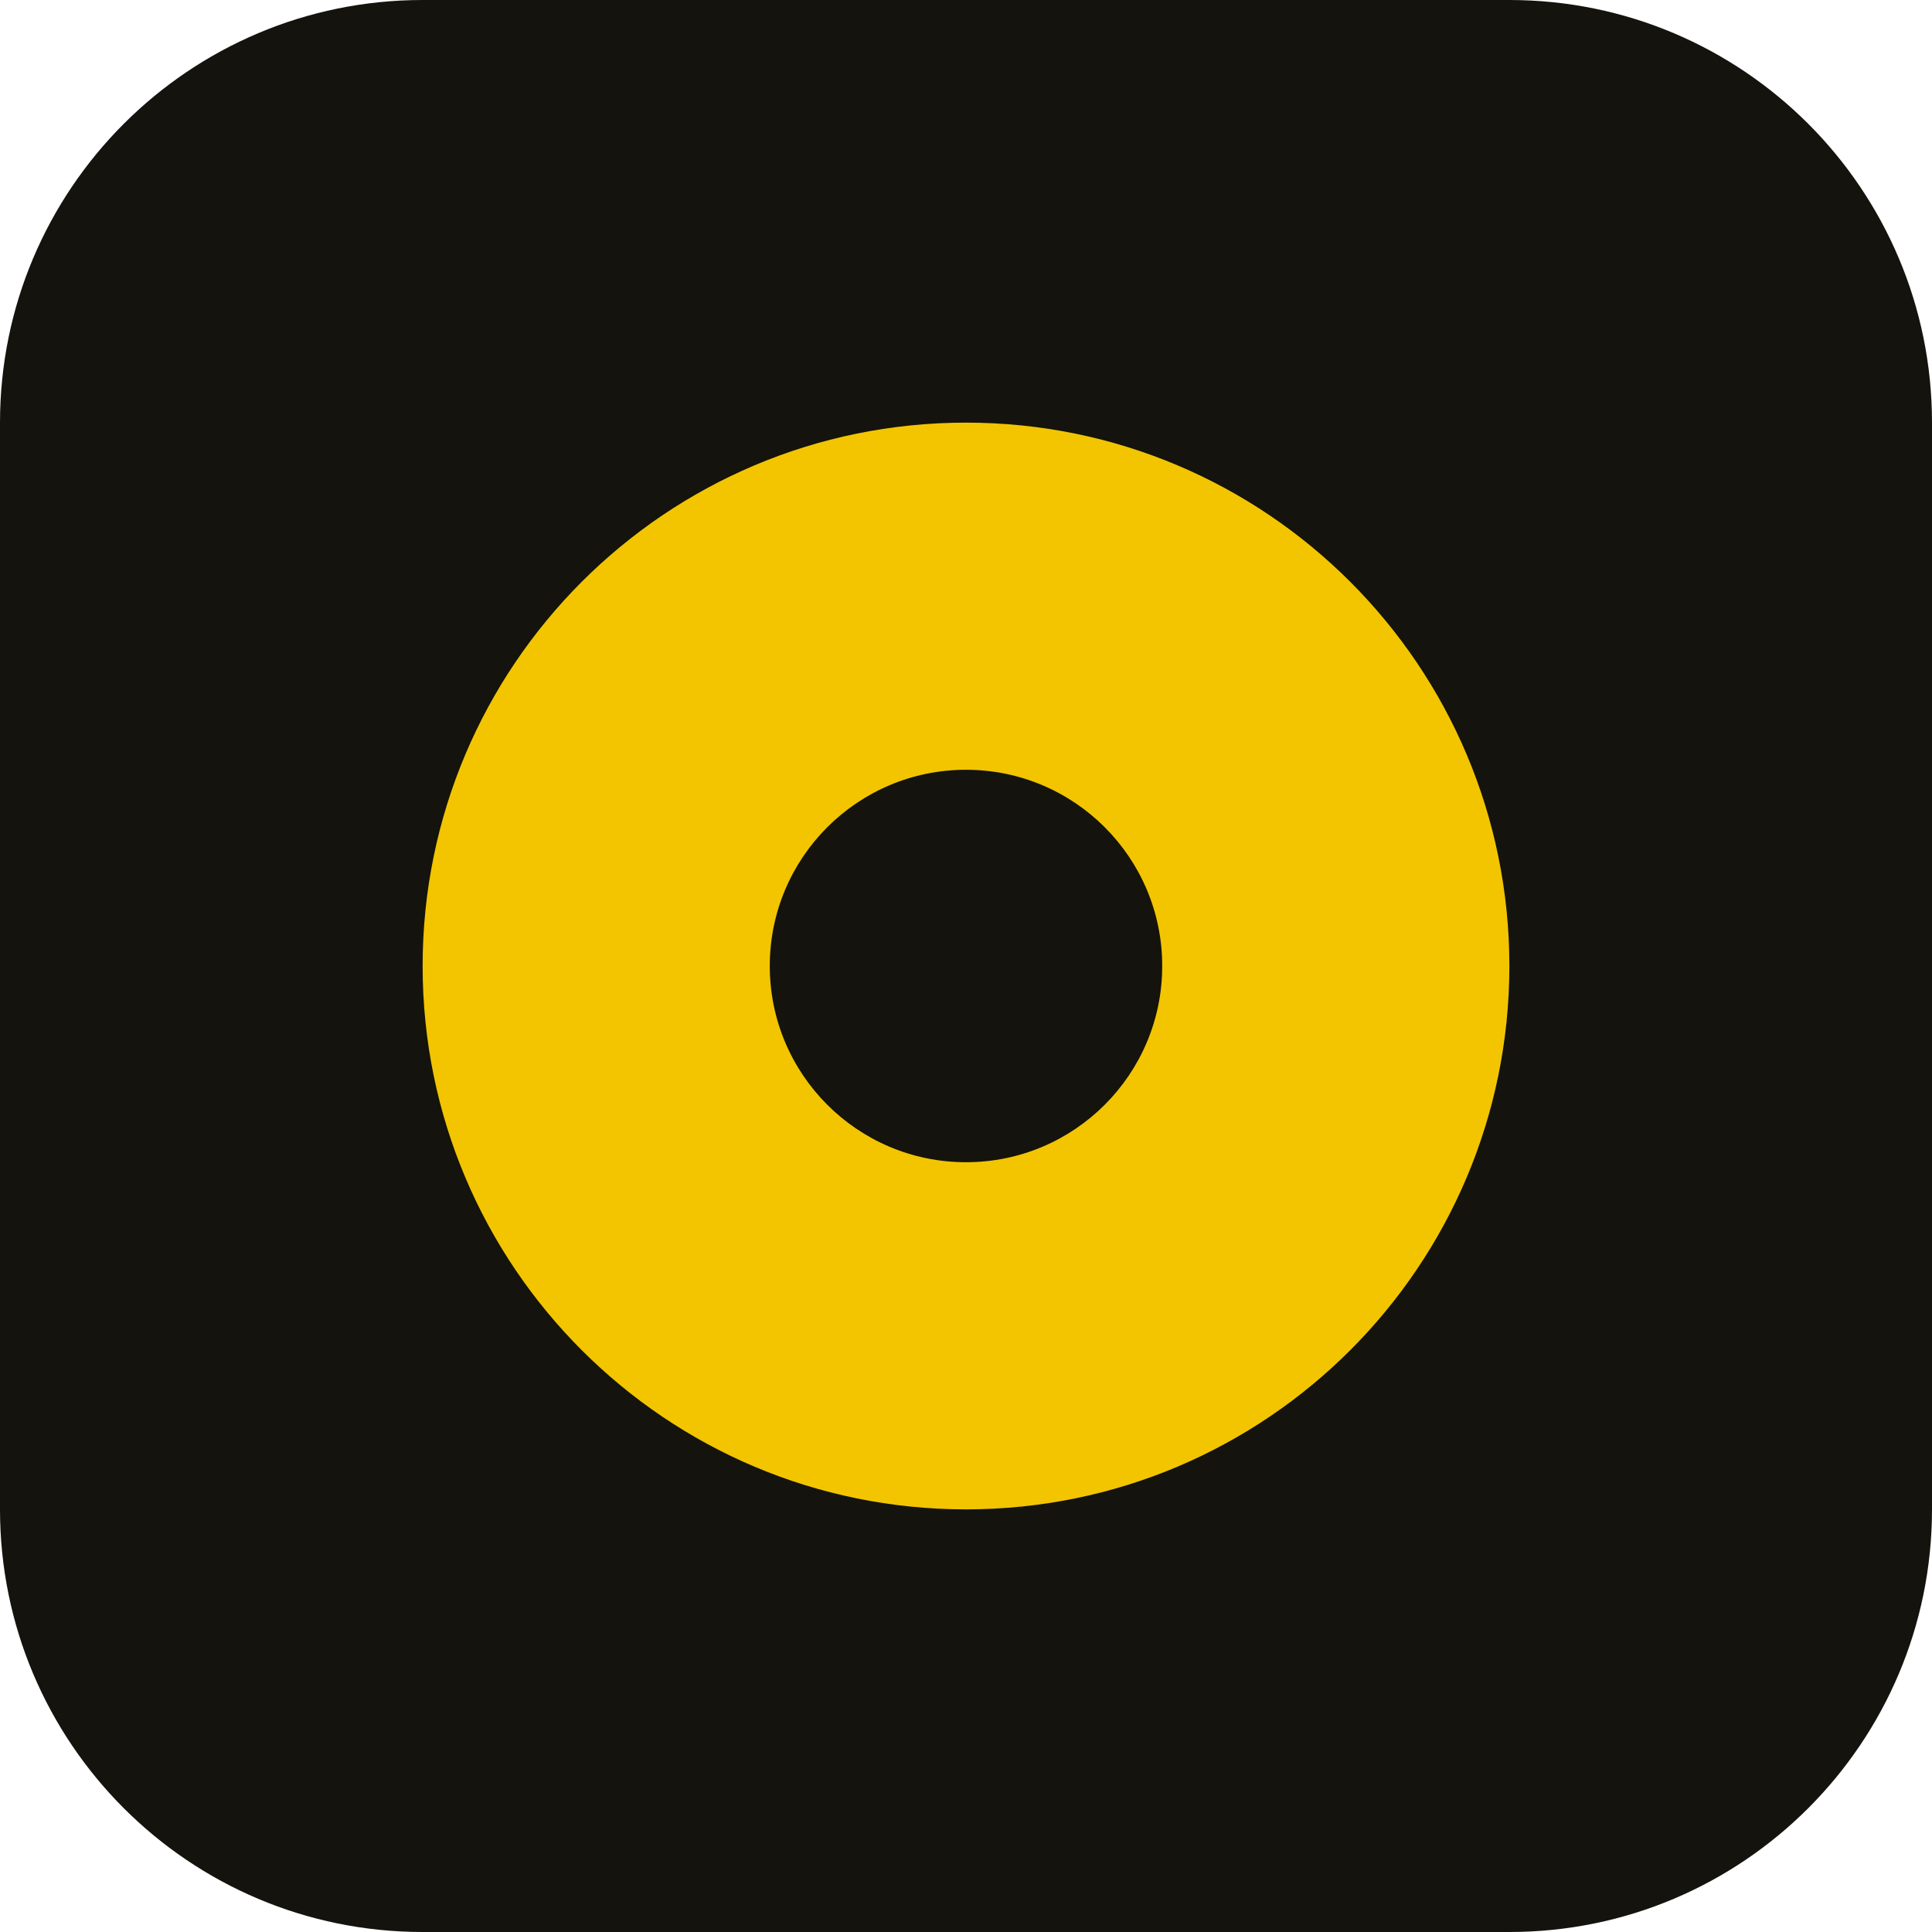
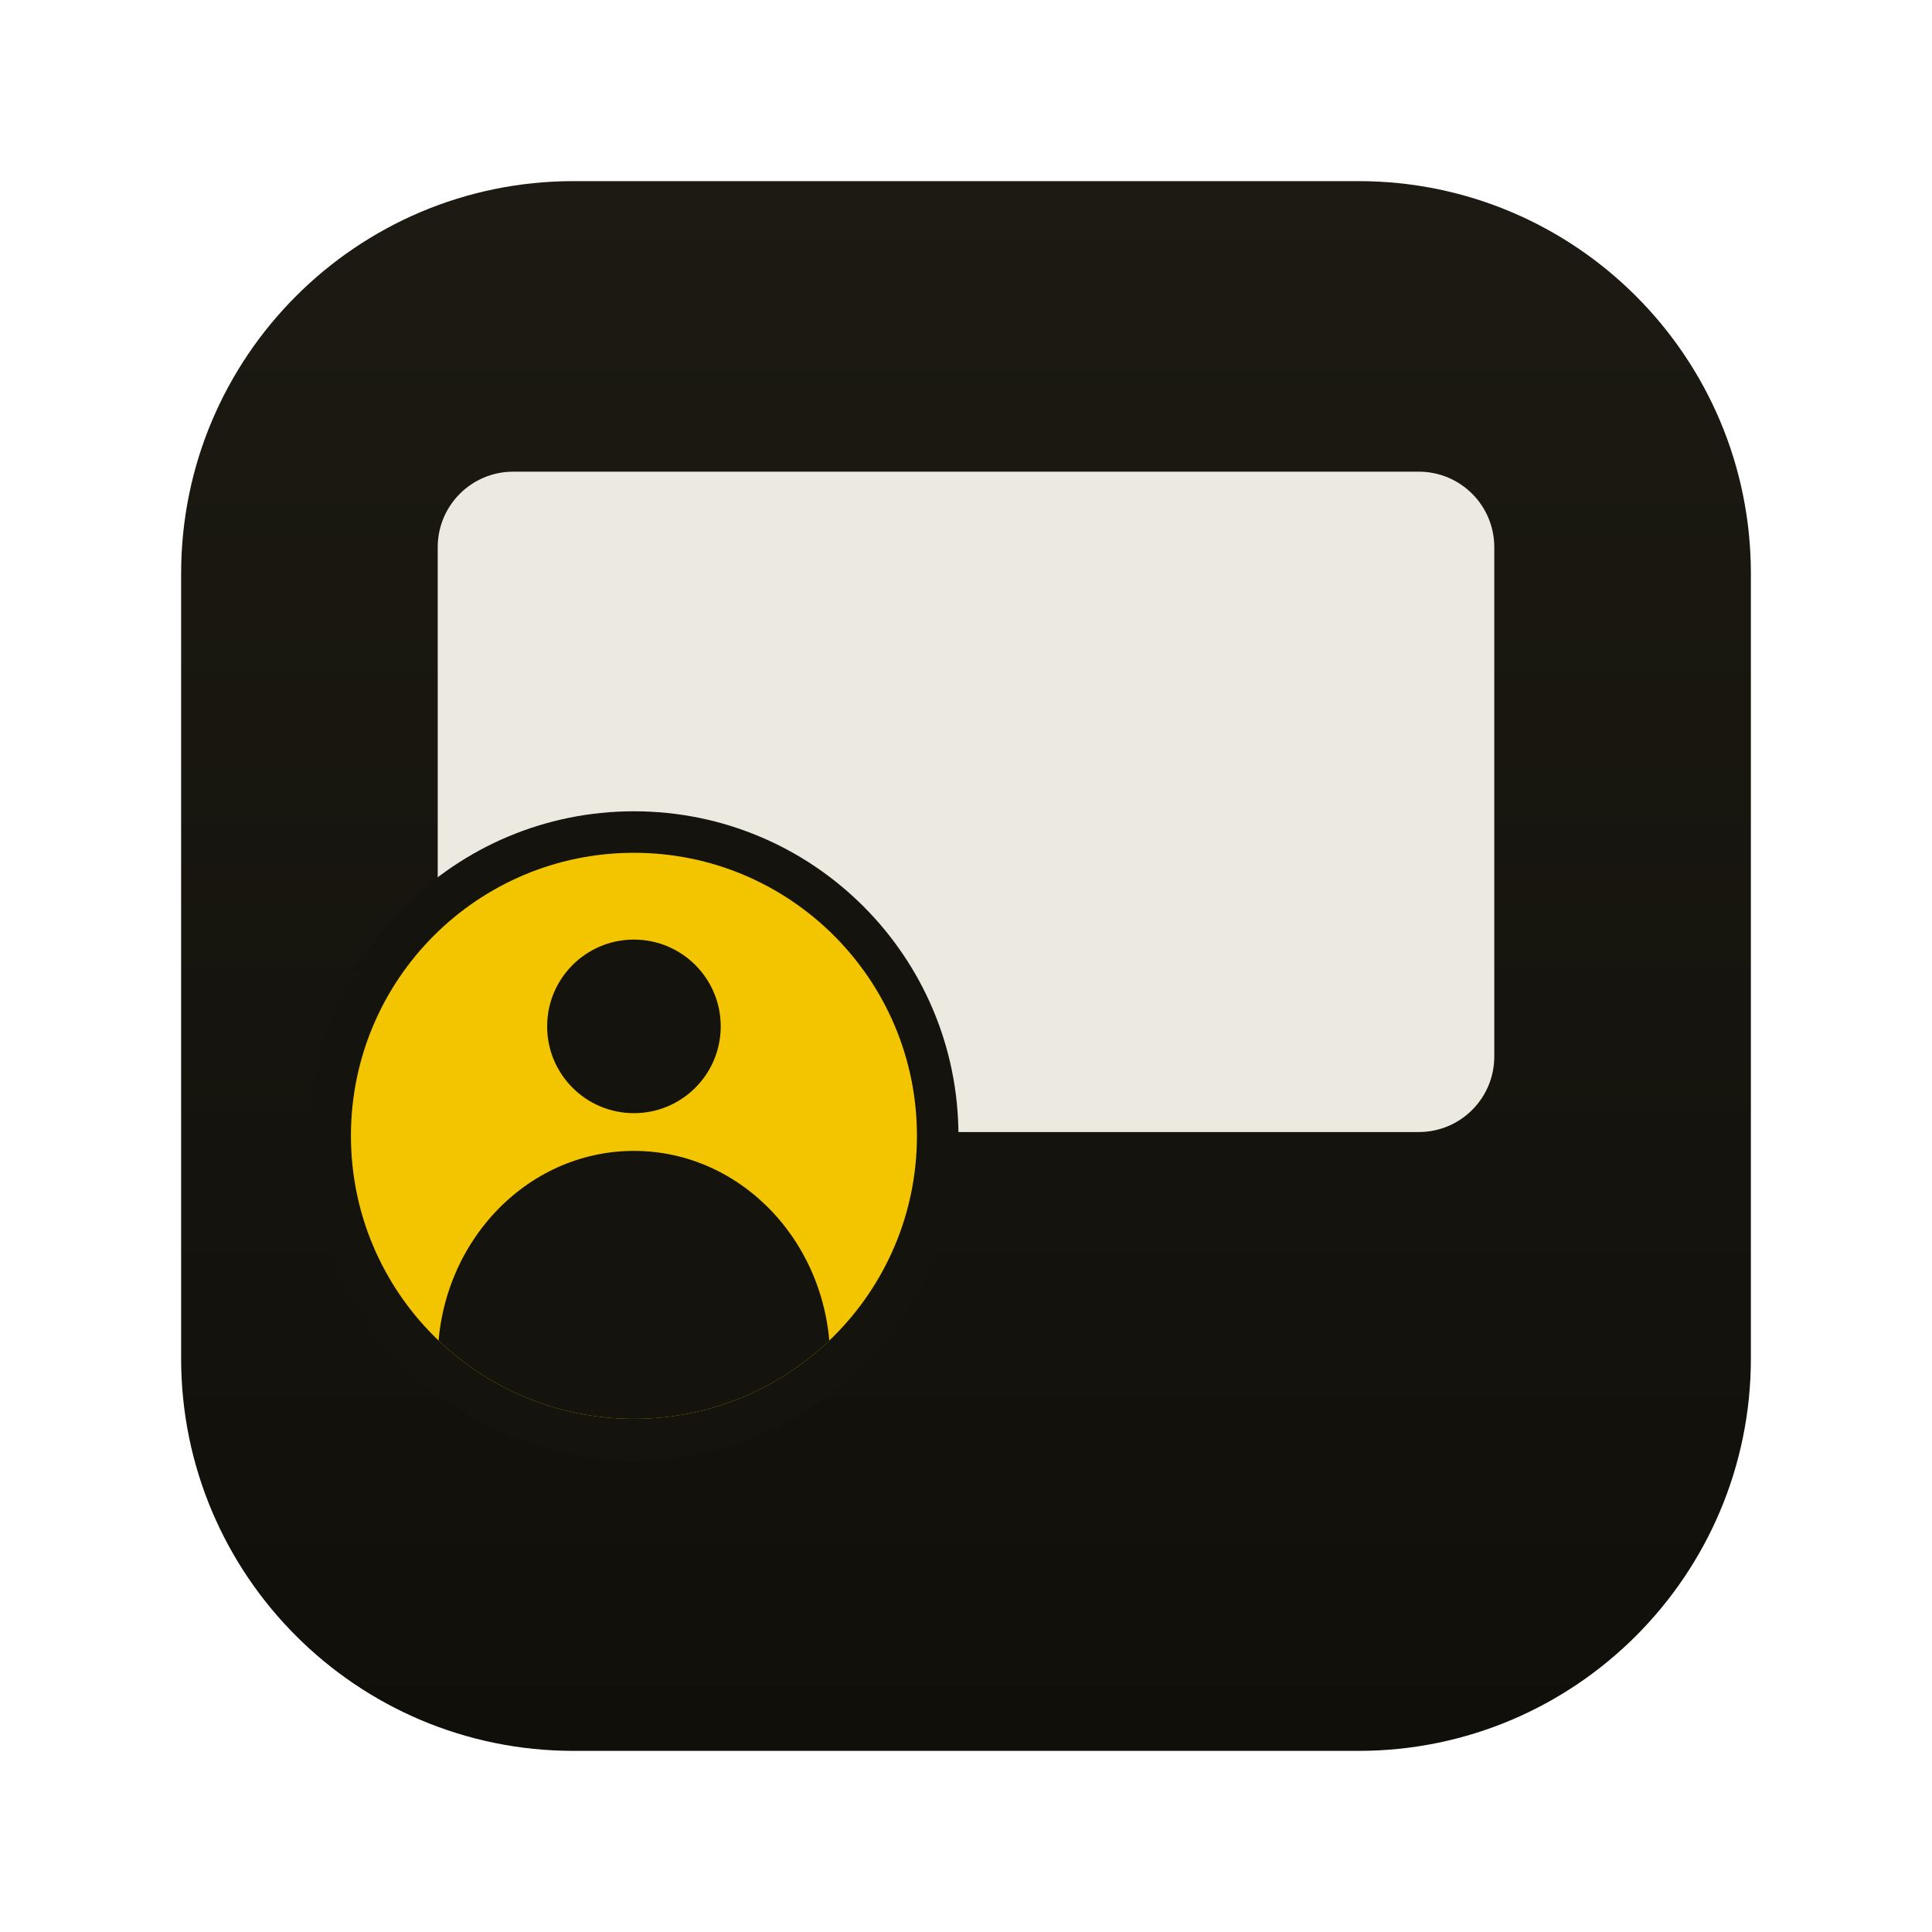
- <svg xmlns="http://www.w3.org/2000/svg" viewBox="0 0 64 64">
-   <rect width="64" height="64" rx="14" fill="#14130d" />
-   <circle cx="32" cy="32" r="18" fill="#f2c500" />
-   <circle cx="32" cy="32" r="6.5" fill="#14130d" />
+ <svg xmlns="http://www.w3.org/2000/svg" viewBox="0 0 1024 1024">
+   <defs>
+     <linearGradient id="bg" x1="0" y1="0" x2="0" y2="1">
+       <stop offset="0" stop-color="#1c1a12" />
+       <stop offset="1" stop-color="#100f0a" />
+     </linearGradient>
+     <clipPath id="bubble">
+       <circle cx="336" cy="602" r="150" />
+     </clipPath>
+   </defs>
+   <rect x="96" y="96" width="832" height="832" rx="208" fill="url(#bg)" />
+   <rect x="232" y="250" width="560" height="350" rx="40" fill="#ece9e1" />
+   <circle cx="336" cy="602" r="172" fill="#14130d" />
+   <circle cx="336" cy="602" r="150" fill="#f2c500" />
+   <g clip-path="url(#bubble)" fill="#14130d">
+     <circle cx="336" cy="544" r="46" />
+     <ellipse cx="336" cy="721" rx="104" ry="111" />
+   </g>
</svg>
